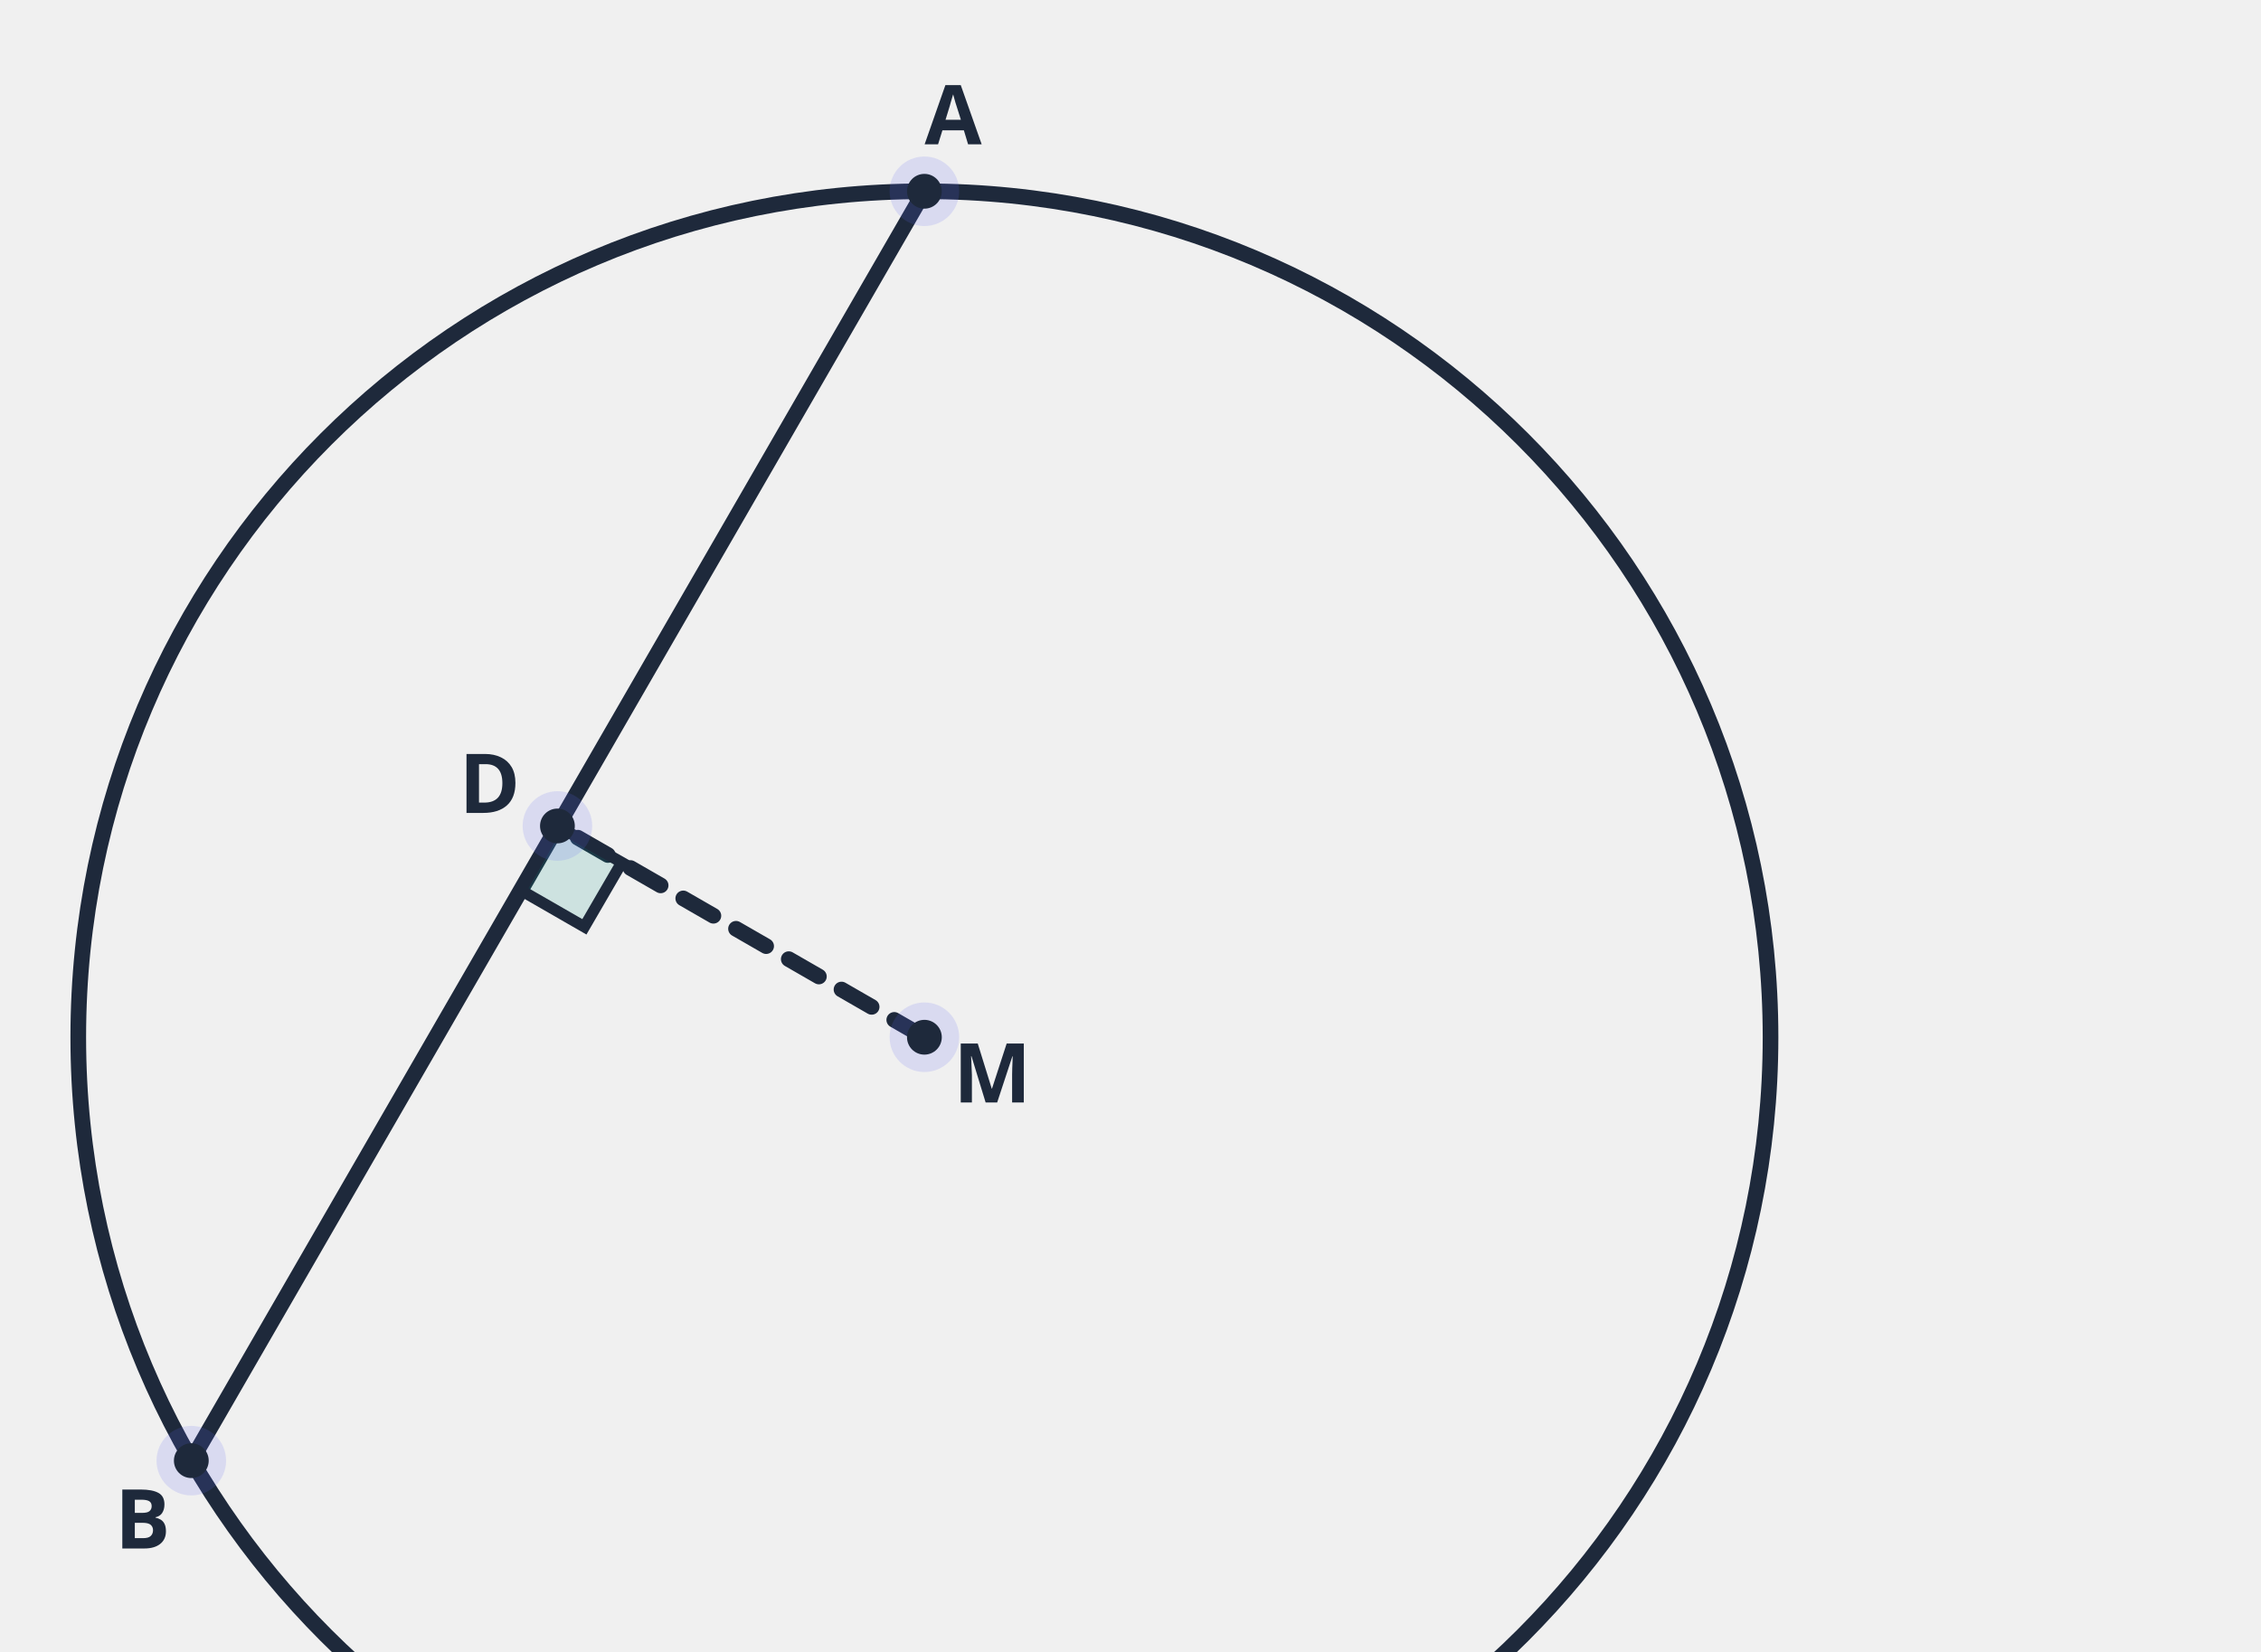
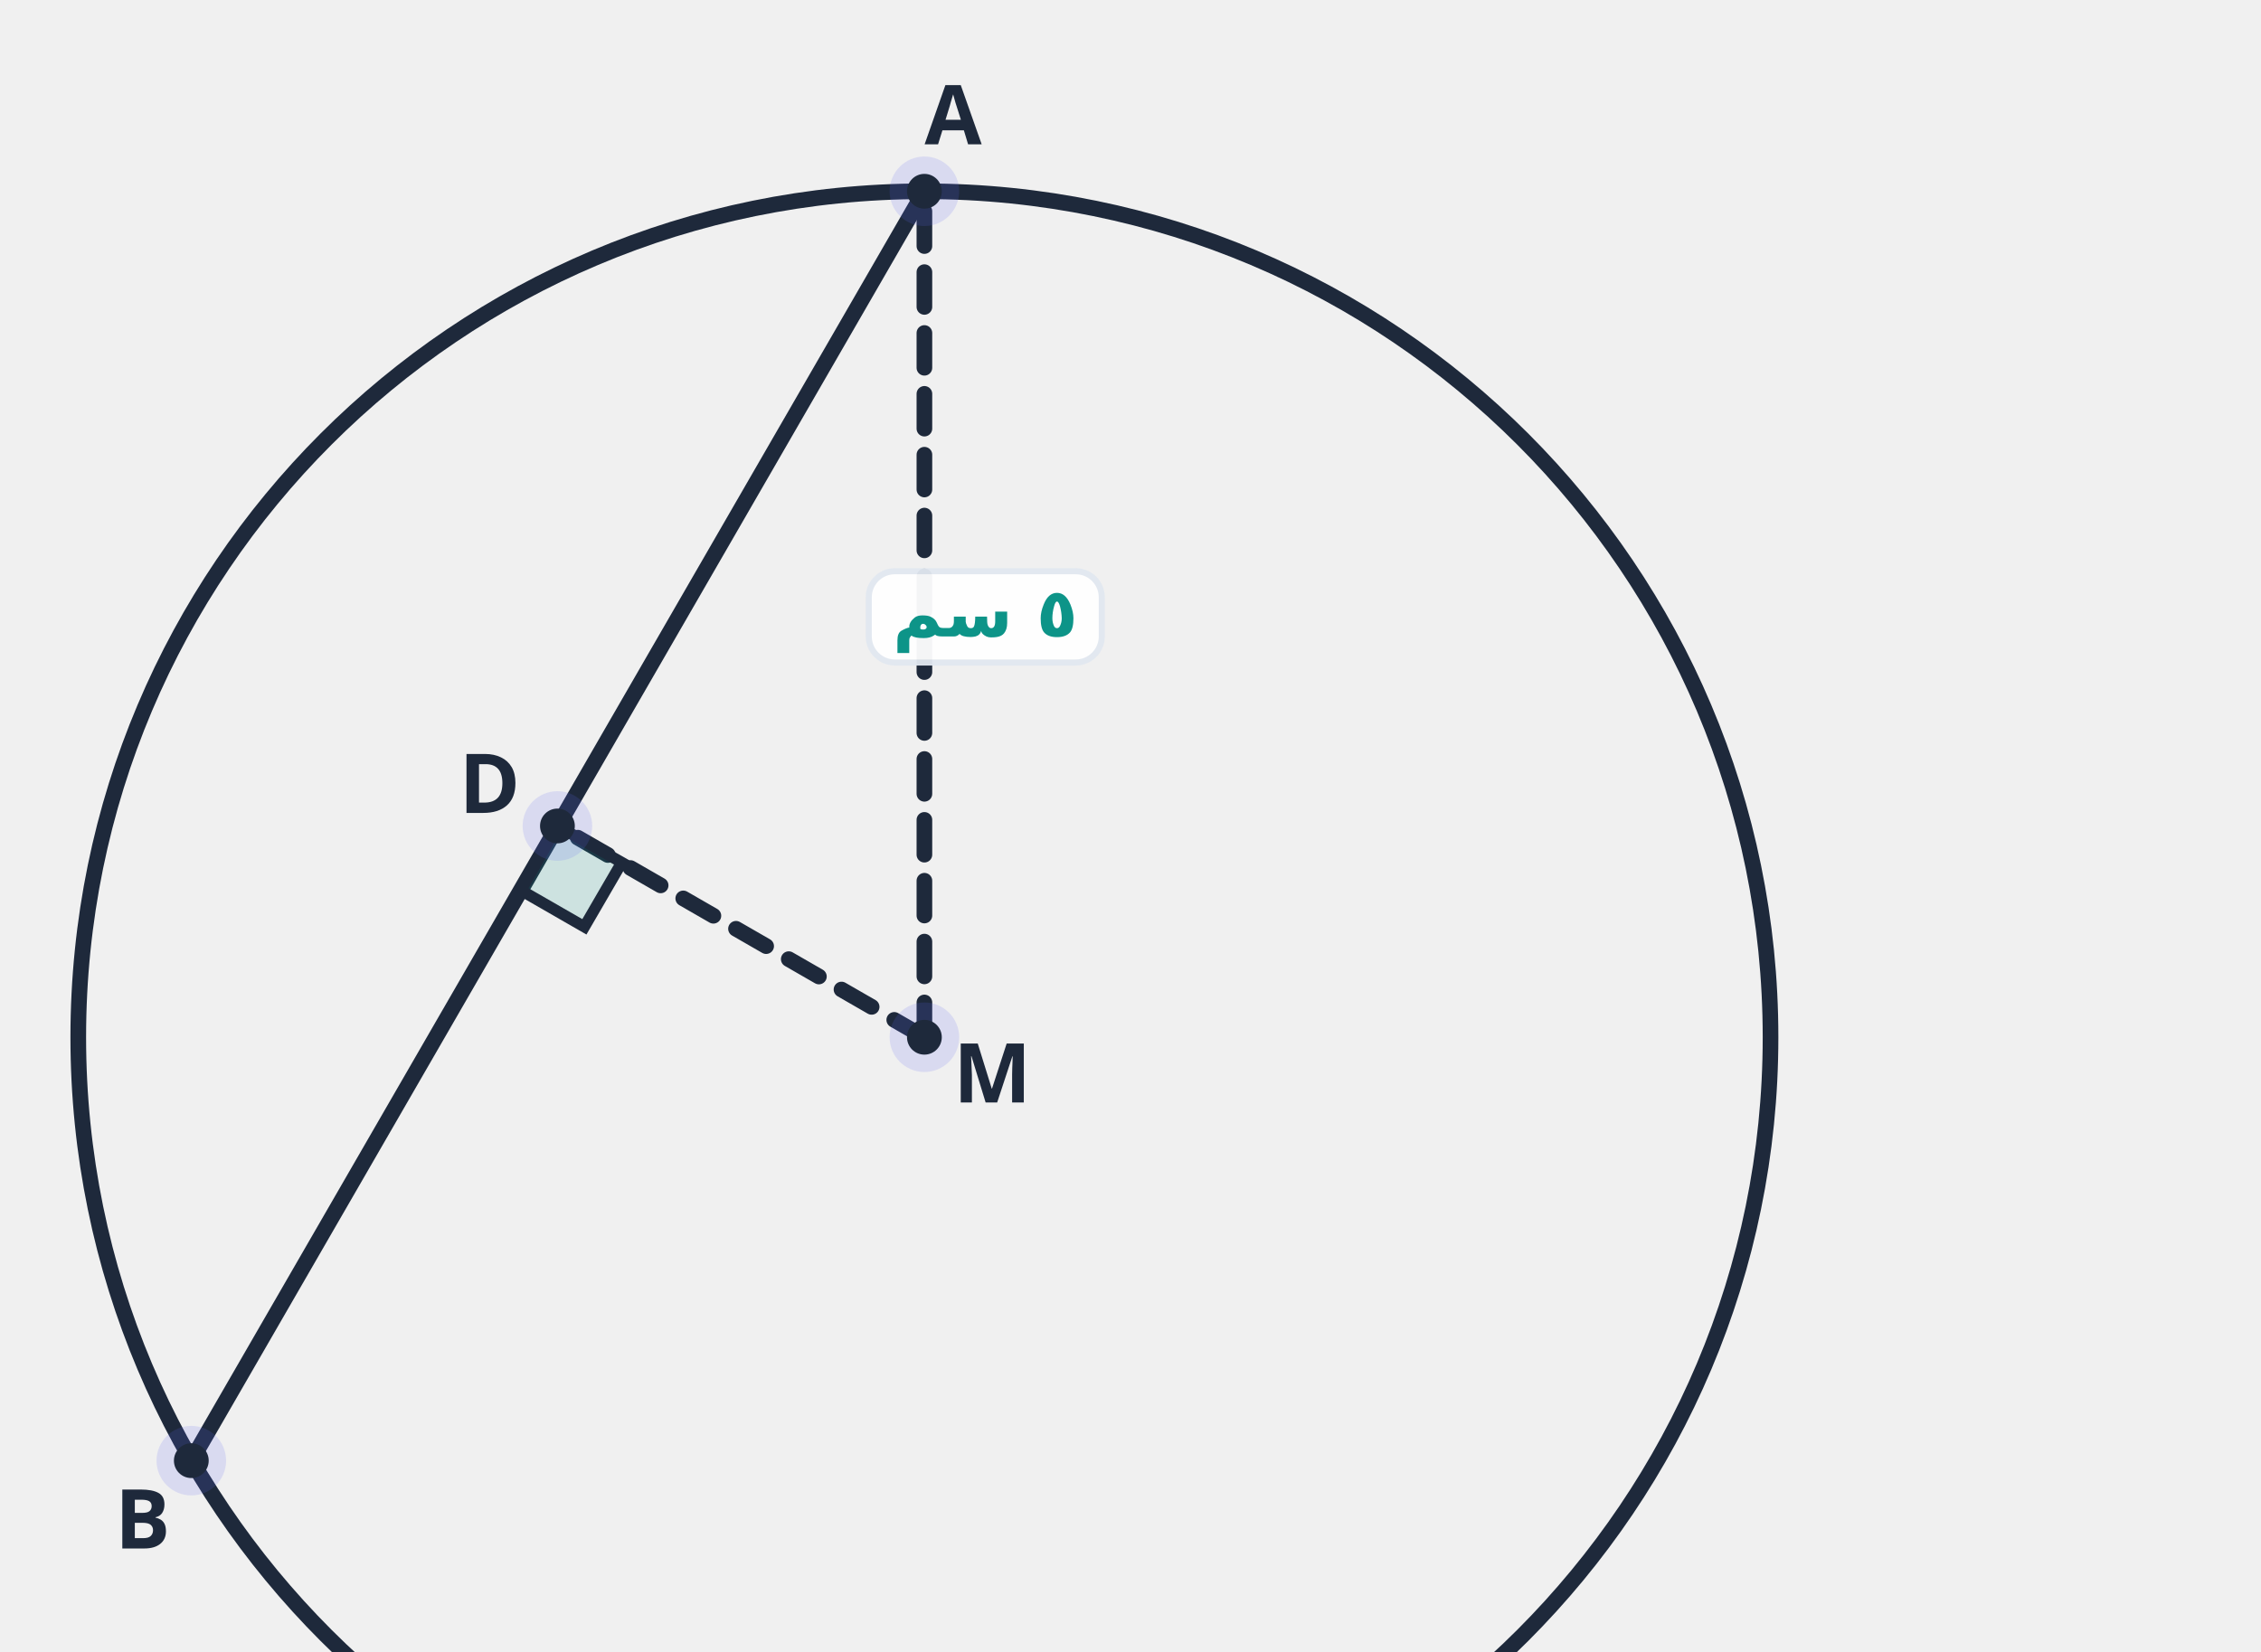
<svg xmlns="http://www.w3.org/2000/svg" viewBox="0 0 260 190" class="w-full h-auto select-none">
  <circle cx="106.3" cy="119.3" r="97.3" fill="none" stroke="#1E293B" stroke-width="1.8" />
  <line x1="106.3" y1="119.3" x2="64.1" y2="95" stroke="#1E293B" stroke-width="1.8" stroke-linecap="round" stroke-dasharray="4,3" />
  <line x1="106.3" y1="22" x2="22" y2="168" stroke="#1E293B" stroke-width="1.8" stroke-linecap="round" />
+   <line x1="106.3" y1="119.3" x2="106.3" y2="22" stroke="#1E293B" stroke-width="1.8" stroke-linecap="round" stroke-dasharray="4,3" />
+   <rect x="99.9" y="65.7" width="26.8" height="10.5" rx="3" fill="#FFFFFF" stroke="#E2E8F0" stroke-width="0.7" opacity="0.95" />
+   <text x="113.3" y="73.2" text-anchor="middle" font-size="7.8" font-weight="800" font-family="system-ui, sans-serif" fill="#0D9488">٥ سم</text>
  <g class="geometry-figure-angles">
    <path d="M 64.1 95.0 L 71.5 99.2 L 67.2 106.6 L 59.9 102.4 Z" fill="#0D9488" fill-opacity="0.15" stroke="#1E293B" stroke-width="1.3" />
  </g>
  <circle cx="106.3" cy="119.3" r="4" fill="#6366F1" fill-opacity="0.16" />
  <circle cx="106.3" cy="119.3" r="2" fill="#1E293B" />
  <text x="114.1" y="126.8" text-anchor="middle" font-size="9.5" font-weight="900" font-family="system-ui, sans-serif" fill="#1E293B">M</text>
  <circle cx="106.3" cy="22" r="4" fill="#6366F1" fill-opacity="0.16" />
  <circle cx="106.3" cy="22" r="2" fill="#1E293B" />
  <text x="109.6" y="16.6" text-anchor="middle" font-size="9.5" font-weight="900" font-family="system-ui, sans-serif" fill="#1E293B">A</text>
  <circle cx="22" cy="168" r="4" fill="#6366F1" fill-opacity="0.16" />
  <circle cx="22" cy="168" r="2" fill="#1E293B" />
  <text x="16.4" y="178.1" text-anchor="middle" font-size="9.5" font-weight="900" font-family="system-ui, sans-serif" fill="#1E293B">B</text>
  <circle cx="64.1" cy="95" r="4" fill="#6366F1" fill-opacity="0.16" />
  <circle cx="64.1" cy="95" r="2" fill="#1E293B" />
  <text x="56.3" y="93.5" text-anchor="middle" font-size="9.5" font-weight="900" font-family="system-ui, sans-serif" fill="#1E293B">D</text>
</svg>
